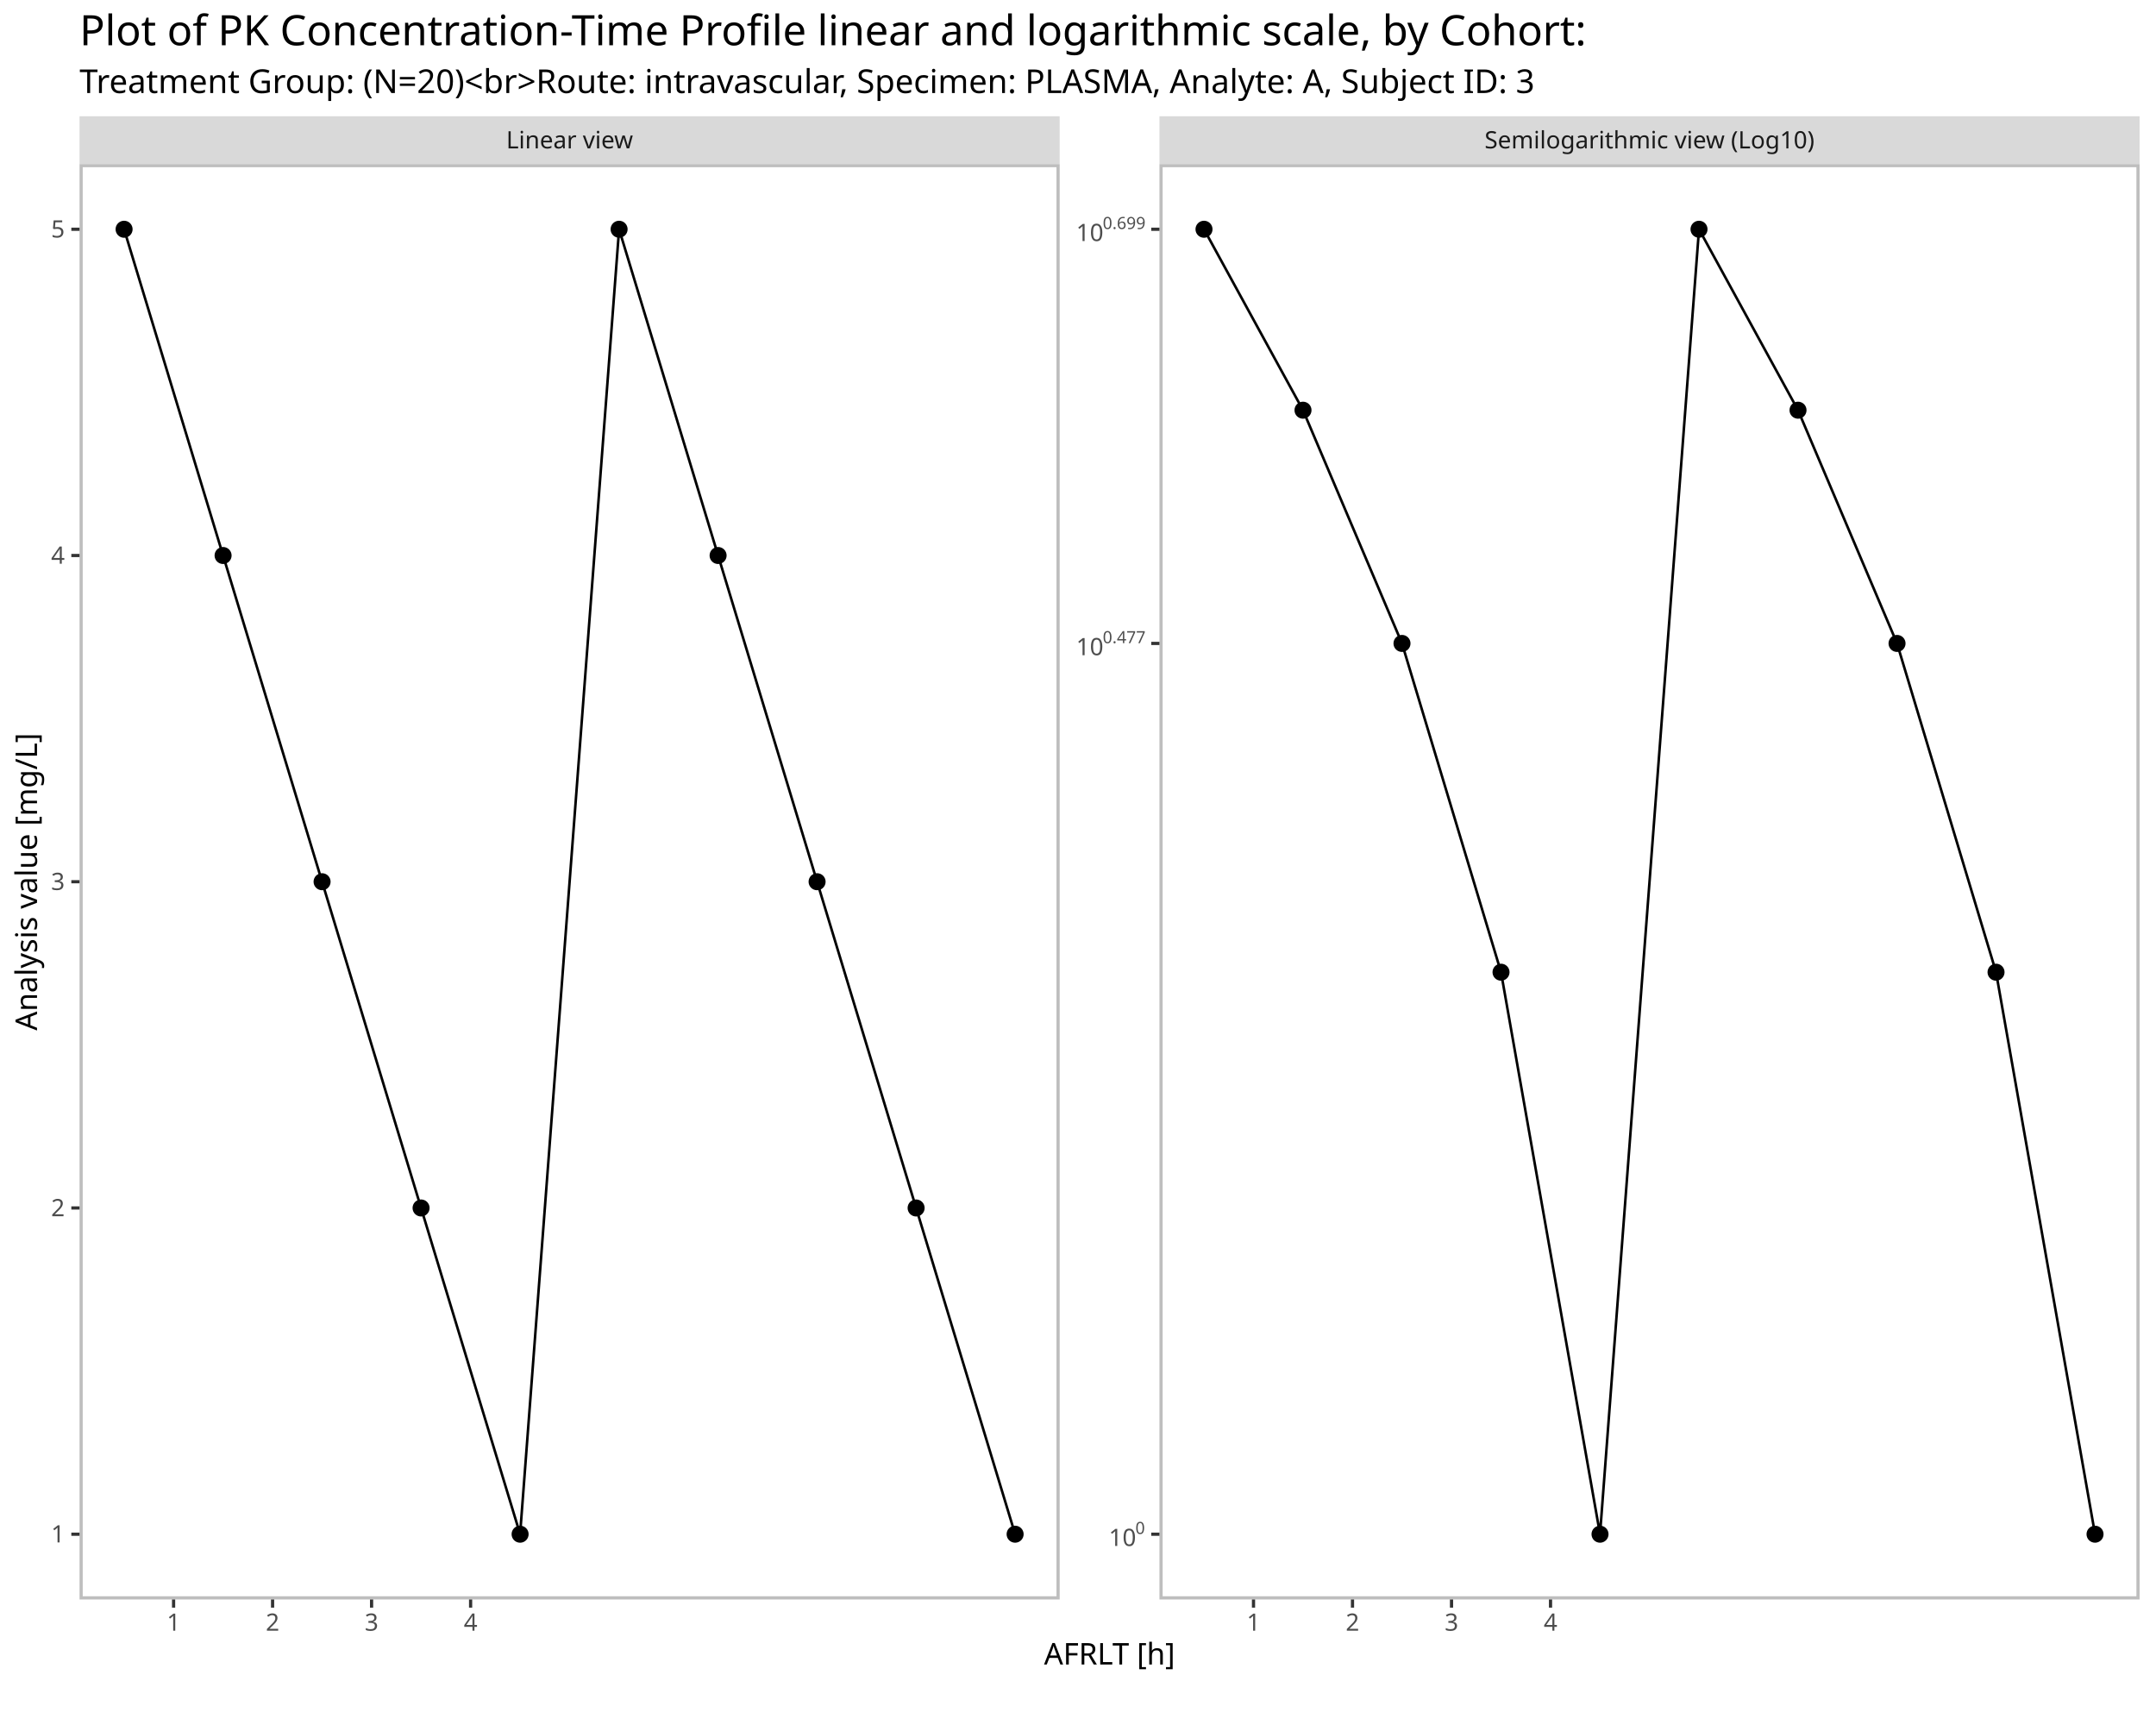
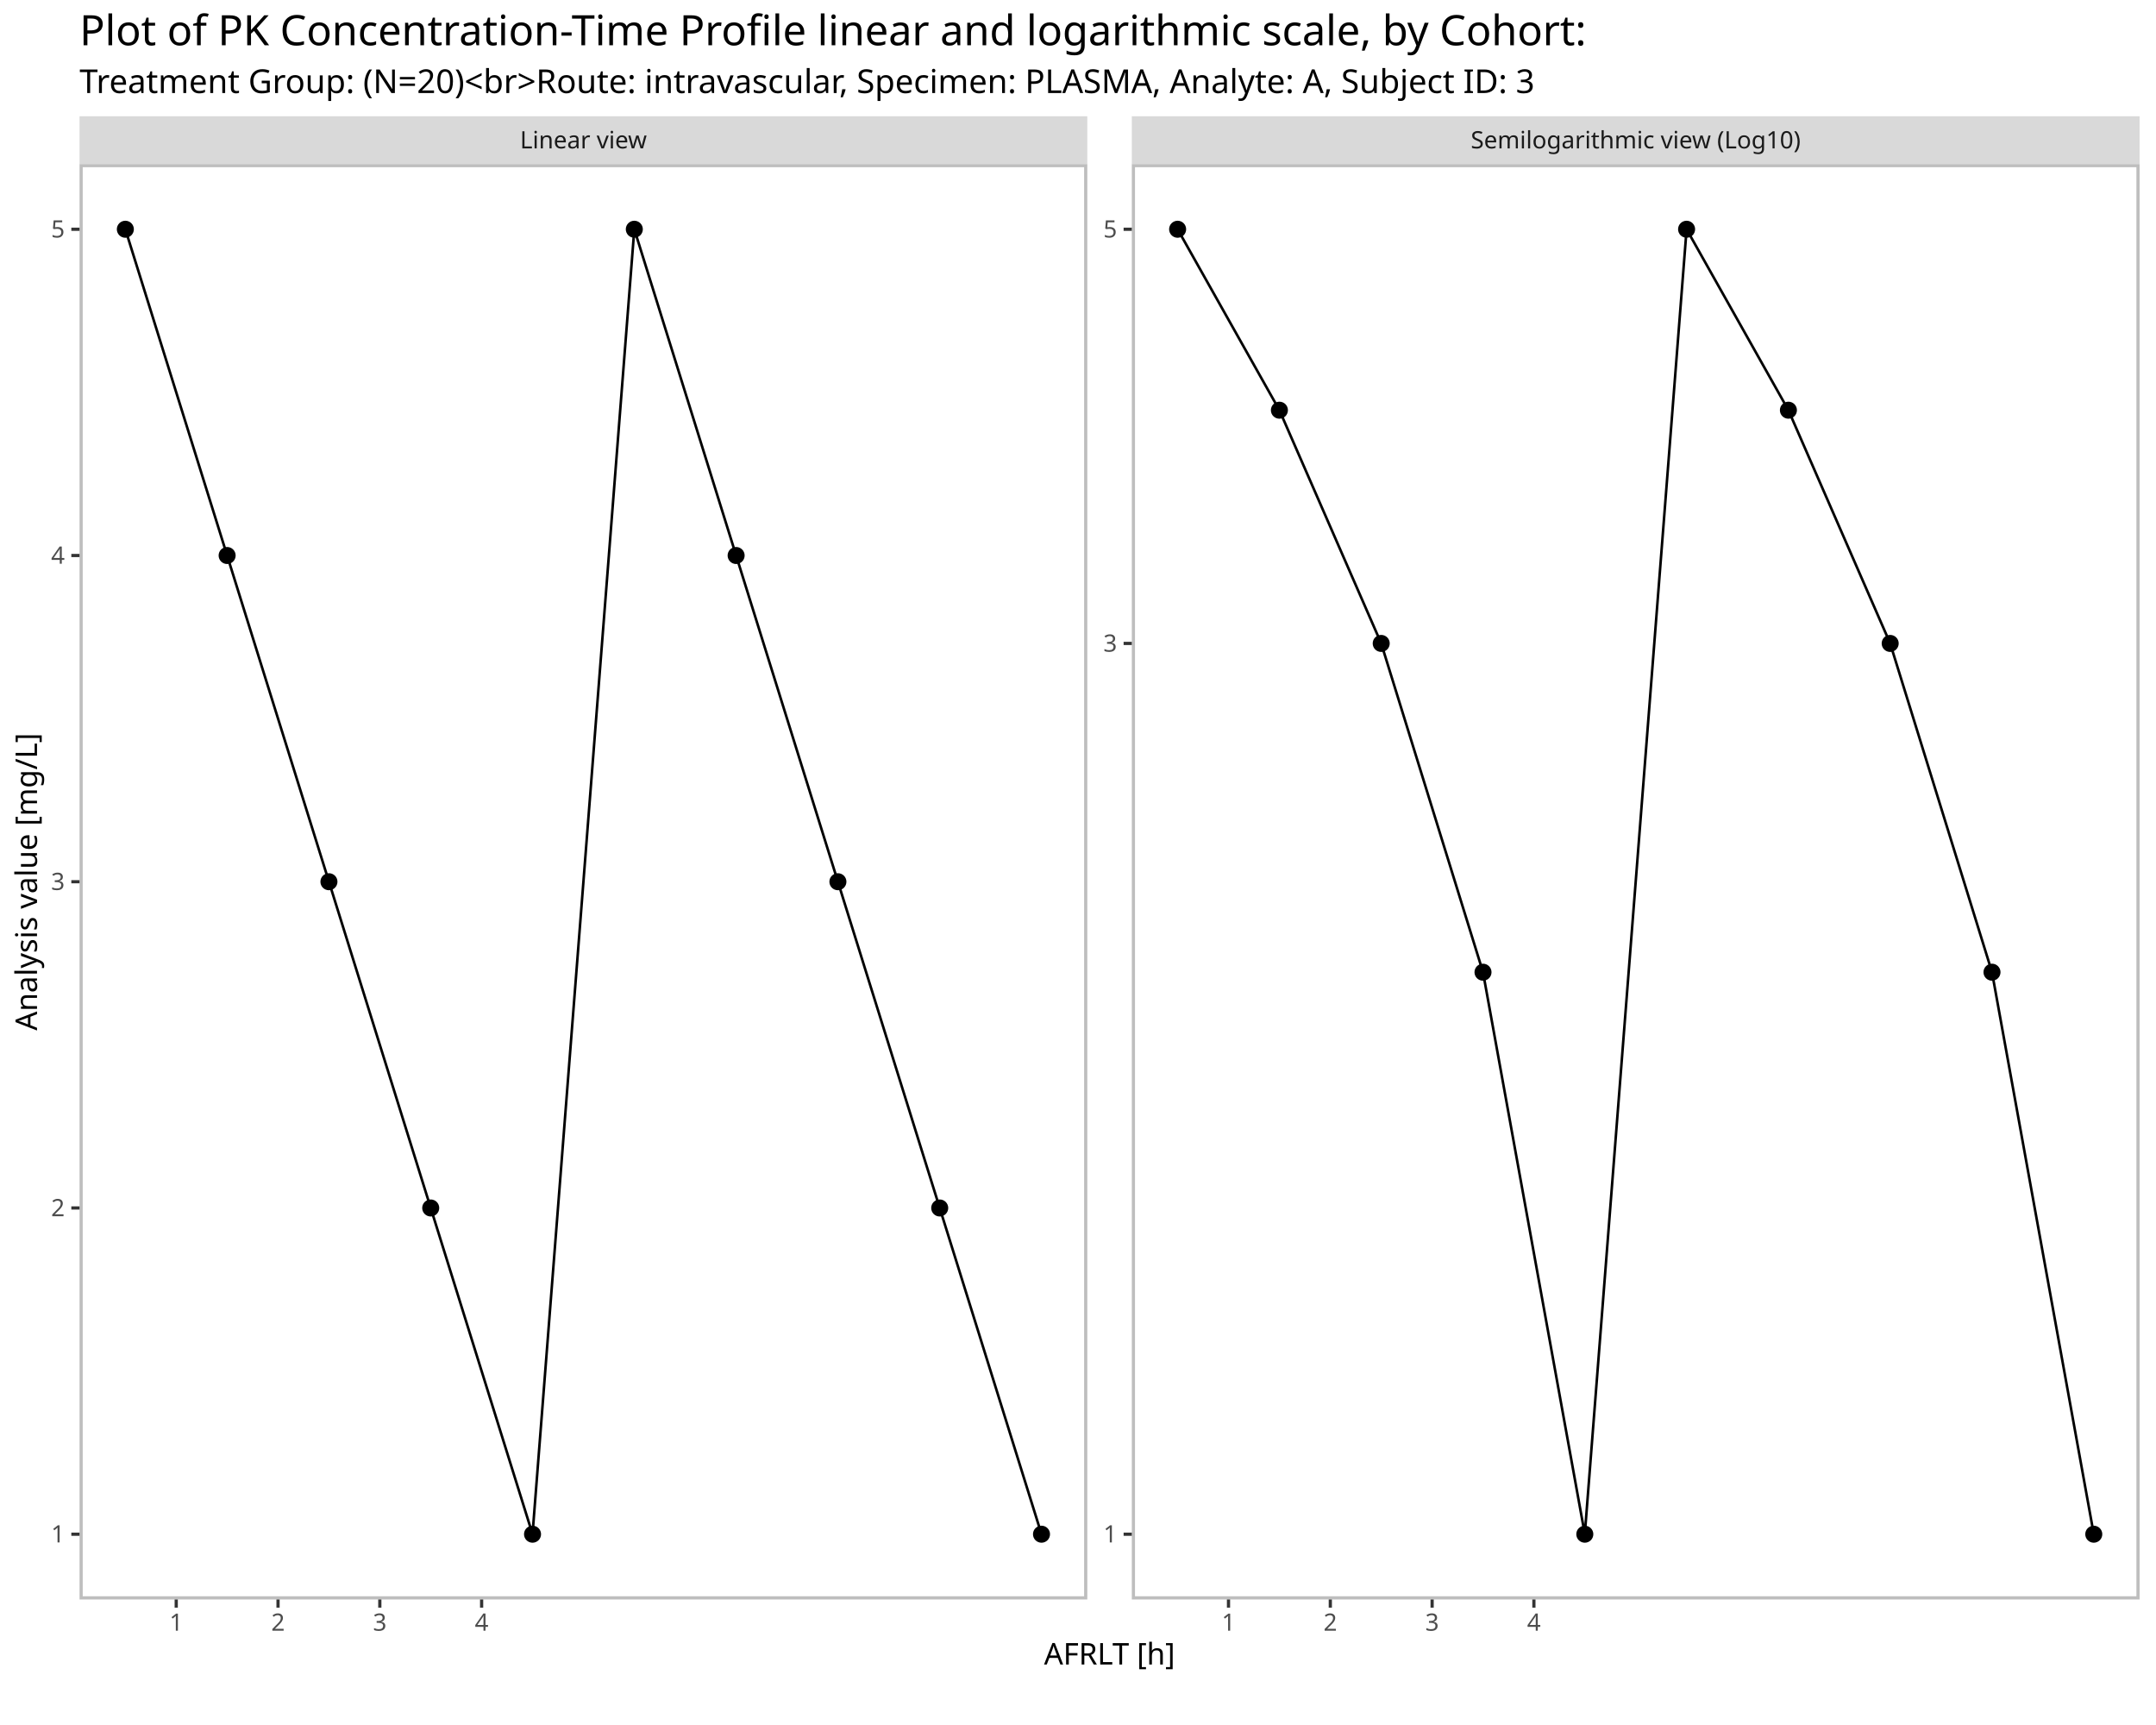
<svg xmlns="http://www.w3.org/2000/svg" class="svglite" data-engine-version="2.0" width="720.00pt" height="576.00pt" viewBox="0 0 720.00 576.00">
  <defs>
    <style type="text/css">
    .svglite line, .svglite polyline, .svglite polygon, .svglite path, .svglite rect, .svglite circle {
      fill: none;
      stroke: #000000;
      stroke-linecap: round;
      stroke-linejoin: round;
      stroke-miterlimit: 10.00;
    }
  </style>
  </defs>
  <rect width="100%" height="100%" style="stroke: none; fill: #FFFFFF;" />
  <defs>
    <clipPath id="cpMC4wMHw3MjAuMDB8MC4wMHw1NzYuMDA=">
      <rect x="0.00" y="0.00" width="720.00" height="576.00" />
    </clipPath>
  </defs>
  <g clip-path="url(#cpMC4wMHw3MjAuMDB8MC4wMHw1NzYuMDA=)">
-     <rect x="0.00" y="0.00" width="720.00" height="576.00" style="stroke-width: 1.07; stroke: #FFFFFF; fill: #FFFFFF;" />
+     <rect x="0" y="0.00" width="720.00" height="576.00" style="stroke-width: 1.07; stroke: #FFFFFF; fill: #FFFFFF;" />
  </g>
  <defs>
-     <clipPath id="cpMjYuNTZ8MzUzLjg4fDU0Ljc3fDUzNC4wOA==">
-       <rect x="26.56" y="54.77" width="327.32" height="479.31" />
+     <clipPath id="cpMjYuNTZ8MzYzLjExfDU0Ljc3fDUzNC4wOA==">
+       <rect x="26.56" y="54.77" width="336.55" height="479.31" />
    </clipPath>
  </defs>
-   <g clip-path="url(#cpMjYuNTZ8MzUzLjg4fDU0Ljc3fDUzNC4wOA==)">
-     <polyline points="41.44,76.55 74.50,185.49 107.56,294.42 140.62,403.36 173.69,512.29 206.75,76.55 239.81,185.49 272.87,294.42 305.94,403.36 339.00,512.29 " style="stroke-width: 0.85; stroke-linecap: butt;" />
-     <circle cx="41.44" cy="76.55" r="2.49" style="stroke-width: 0.71; fill: #000000;" />
-     <circle cx="74.50" cy="185.49" r="2.49" style="stroke-width: 0.71; fill: #000000;" />
-     <circle cx="107.56" cy="294.42" r="2.49" style="stroke-width: 0.71; fill: #000000;" />
-     <circle cx="140.62" cy="403.36" r="2.49" style="stroke-width: 0.71; fill: #000000;" />
-     <circle cx="173.69" cy="512.29" r="2.49" style="stroke-width: 0.71; fill: #000000;" />
-     <circle cx="206.75" cy="76.55" r="2.49" style="stroke-width: 0.71; fill: #000000;" />
-     <circle cx="239.81" cy="185.49" r="2.49" style="stroke-width: 0.71; fill: #000000;" />
-     <circle cx="272.87" cy="294.42" r="2.49" style="stroke-width: 0.71; fill: #000000;" />
-     <circle cx="305.94" cy="403.36" r="2.49" style="stroke-width: 0.71; fill: #000000;" />
-     <circle cx="339.00" cy="512.29" r="2.49" style="stroke-width: 0.71; fill: #000000;" />
-     <rect x="26.56" y="54.77" width="327.32" height="479.31" style="stroke-width: 2.13; stroke: #BEBEBE;" />
+   <g clip-path="url(#cpMjYuNTZ8MzYzLjExfDU0Ljc3fDUzNC4wOA==)">
+     <polyline points="41.86,76.55 75.85,185.49 109.85,294.42 143.84,403.36 177.84,512.29 211.83,76.55 245.83,185.49 279.82,294.42 313.82,403.36 347.81,512.29 " style="stroke-width: 0.85; stroke-linecap: butt;" />
+     <circle cx="41.86" cy="76.55" r="2.49" style="stroke-width: 0.71; fill: #000000;" />
+     <circle cx="75.85" cy="185.49" r="2.49" style="stroke-width: 0.71; fill: #000000;" />
+     <circle cx="109.85" cy="294.42" r="2.49" style="stroke-width: 0.71; fill: #000000;" />
+     <circle cx="143.84" cy="403.36" r="2.49" style="stroke-width: 0.71; fill: #000000;" />
+     <circle cx="177.84" cy="512.29" r="2.49" style="stroke-width: 0.71; fill: #000000;" />
+     <circle cx="211.83" cy="76.55" r="2.49" style="stroke-width: 0.71; fill: #000000;" />
+     <circle cx="245.83" cy="185.49" r="2.49" style="stroke-width: 0.71; fill: #000000;" />
+     <circle cx="279.82" cy="294.42" r="2.49" style="stroke-width: 0.71; fill: #000000;" />
+     <circle cx="313.82" cy="403.36" r="2.49" style="stroke-width: 0.71; fill: #000000;" />
+     <circle cx="347.81" cy="512.29" r="2.49" style="stroke-width: 0.71; fill: #000000;" />
+     <rect x="26.56" y="54.77" width="336.55" height="479.31" style="stroke-width: 2.13; stroke: #BEBEBE;" />
  </g>
  <g clip-path="url(#cpMC4wMHw3MjAuMDB8MC4wMHw1NzYuMDA=)">
</g>
  <defs>
-     <clipPath id="cpMzg3LjIwfDcxNC41Mnw1NC43N3w1MzQuMDg=">
-       <rect x="387.20" y="54.77" width="327.32" height="479.31" />
+     <clipPath id="cpMzc3Ljk3fDcxNC41Mnw1NC43N3w1MzQuMDg=">
+       <rect x="377.97" y="54.77" width="336.55" height="479.31" />
    </clipPath>
  </defs>
-   <g clip-path="url(#cpMzg3LjIwfDcxNC41Mnw1NC43N3w1MzQuMDg=)">
-     <polyline points="402.08,76.55 435.14,136.97 468.20,214.85 501.27,324.63 534.33,512.29 567.39,76.55 600.45,136.97 633.52,214.85 666.58,324.63 699.64,512.29 " style="stroke-width: 0.85; stroke-linecap: butt;" />
-     <circle cx="402.08" cy="76.55" r="2.49" style="stroke-width: 0.71; fill: #000000;" />
-     <circle cx="435.14" cy="136.97" r="2.49" style="stroke-width: 0.71; fill: #000000;" />
-     <circle cx="468.20" cy="214.85" r="2.49" style="stroke-width: 0.71; fill: #000000;" />
-     <circle cx="501.27" cy="324.63" r="2.49" style="stroke-width: 0.71; fill: #000000;" />
-     <circle cx="534.33" cy="512.29" r="2.49" style="stroke-width: 0.71; fill: #000000;" />
-     <circle cx="567.39" cy="76.55" r="2.49" style="stroke-width: 0.71; fill: #000000;" />
-     <circle cx="600.45" cy="136.97" r="2.49" style="stroke-width: 0.71; fill: #000000;" />
-     <circle cx="633.52" cy="214.85" r="2.49" style="stroke-width: 0.71; fill: #000000;" />
-     <circle cx="666.58" cy="324.63" r="2.49" style="stroke-width: 0.71; fill: #000000;" />
-     <circle cx="699.64" cy="512.29" r="2.49" style="stroke-width: 0.71; fill: #000000;" />
-     <rect x="387.20" y="54.77" width="327.32" height="479.31" style="stroke-width: 2.13; stroke: #BEBEBE;" />
+   <g clip-path="url(#cpMzc3Ljk3fDcxNC41Mnw1NC43N3w1MzQuMDg=)">
+     <polyline points="393.27,76.55 427.26,136.97 461.26,214.85 495.25,324.63 529.25,512.29 563.24,76.55 597.24,136.97 631.23,214.85 665.23,324.63 699.22,512.29 " style="stroke-width: 0.85; stroke-linecap: butt;" />
+     <circle cx="393.27" cy="76.55" r="2.49" style="stroke-width: 0.71; fill: #000000;" />
+     <circle cx="427.26" cy="136.97" r="2.49" style="stroke-width: 0.71; fill: #000000;" />
+     <circle cx="461.26" cy="214.85" r="2.49" style="stroke-width: 0.71; fill: #000000;" />
+     <circle cx="495.25" cy="324.63" r="2.49" style="stroke-width: 0.71; fill: #000000;" />
+     <circle cx="529.25" cy="512.29" r="2.49" style="stroke-width: 0.71; fill: #000000;" />
+     <circle cx="563.24" cy="76.55" r="2.49" style="stroke-width: 0.71; fill: #000000;" />
+     <circle cx="597.24" cy="136.97" r="2.49" style="stroke-width: 0.71; fill: #000000;" />
+     <circle cx="631.23" cy="214.85" r="2.49" style="stroke-width: 0.71; fill: #000000;" />
+     <circle cx="665.23" cy="324.63" r="2.49" style="stroke-width: 0.71; fill: #000000;" />
+     <circle cx="699.22" cy="512.29" r="2.49" style="stroke-width: 0.71; fill: #000000;" />
+     <rect x="377.97" y="54.77" width="336.55" height="479.31" style="stroke-width: 2.13; stroke: #BEBEBE;" />
  </g>
  <g clip-path="url(#cpMC4wMHw3MjAuMDB8MC4wMHw1NzYuMDA=)">
</g>
  <defs>
-     <clipPath id="cpMjYuNTZ8MzUzLjg4fDM4LjgzfDU0Ljc3">
-       <rect x="26.56" y="38.83" width="327.32" height="15.93" />
+     <clipPath id="cpMjYuNTZ8MzYzLjExfDM4LjgzfDU0Ljc3">
+       <rect x="26.56" y="38.83" width="336.55" height="15.93" />
    </clipPath>
  </defs>
-   <g clip-path="url(#cpMjYuNTZ8MzUzLjg4fDM4LjgzfDU0Ljc3)">
-     <rect x="26.56" y="38.83" width="327.32" height="15.93" style="stroke-width: 1.07; stroke: none; fill: #D9D9D9;" />
-     <text x="190.22" y="49.55" text-anchor="middle" style="font-size: 8.00px; fill: #1A1A1A; font-family: sans;" textLength="40.47px" lengthAdjust="spacingAndGlyphs">Linear view</text>
+   <g clip-path="url(#cpMjYuNTZ8MzYzLjExfDM4LjgzfDU0Ljc3)">
+     <rect x="26.56" y="38.83" width="336.55" height="15.93" style="stroke-width: 1.07; stroke: none; fill: #D9D9D9;" />
+     <text x="194.83" y="49.55" text-anchor="middle" style="font-size: 8.00px; fill: #1A1A1A; font-family: sans;" textLength="40.47px" lengthAdjust="spacingAndGlyphs">Linear view</text>
  </g>
  <g clip-path="url(#cpMC4wMHw3MjAuMDB8MC4wMHw1NzYuMDA=)">
</g>
  <defs>
-     <clipPath id="cpMzg3LjIwfDcxNC41MnwzOC44M3w1NC43Nw==">
-       <rect x="387.20" y="38.83" width="327.32" height="15.93" />
+     <clipPath id="cpMzc3Ljk3fDcxNC41MnwzOC44M3w1NC43Nw==">
+       <rect x="377.97" y="38.83" width="336.55" height="15.93" />
    </clipPath>
  </defs>
-   <g clip-path="url(#cpMzg3LjIwfDcxNC41MnwzOC44M3w1NC43Nw==)">
-     <rect x="387.20" y="38.83" width="327.32" height="15.93" style="stroke-width: 1.07; stroke: none; fill: #D9D9D9;" />
-     <text x="550.86" y="49.55" text-anchor="middle" style="font-size: 8.00px; fill: #1A1A1A; font-family: sans;" textLength="104.94px" lengthAdjust="spacingAndGlyphs">Semilogarithmic view (Log10)</text>
+   <g clip-path="url(#cpMzc3Ljk3fDcxNC41MnwzOC44M3w1NC43Nw==)">
+     <rect x="377.97" y="38.83" width="336.55" height="15.93" style="stroke-width: 1.07; stroke: none; fill: #D9D9D9;" />
+     <text x="546.25" y="49.55" text-anchor="middle" style="font-size: 8.00px; fill: #1A1A1A; font-family: sans;" textLength="104.94px" lengthAdjust="spacingAndGlyphs">Semilogarithmic view (Log10)</text>
  </g>
  <g clip-path="url(#cpMC4wMHw3MjAuMDB8MC4wMHw1NzYuMDA=)">
-     <polyline points="57.97,536.82 57.97,534.08 " style="stroke-width: 1.07; stroke: #333333; stroke-linecap: butt;" />
-     <polyline points="91.03,536.82 91.03,534.08 " style="stroke-width: 1.07; stroke: #333333; stroke-linecap: butt;" />
-     <polyline points="124.09,536.82 124.09,534.08 " style="stroke-width: 1.07; stroke: #333333; stroke-linecap: butt;" />
-     <polyline points="157.16,536.82 157.16,534.08 " style="stroke-width: 1.07; stroke: #333333; stroke-linecap: butt;" />
-     <text x="57.97" y="544.52" text-anchor="middle" style="font-size: 8.00px; fill: #4D4D4D; font-family: sans;" textLength="4.45px" lengthAdjust="spacingAndGlyphs">1</text>
-     <text x="91.03" y="544.52" text-anchor="middle" style="font-size: 8.00px; fill: #4D4D4D; font-family: sans;" textLength="4.45px" lengthAdjust="spacingAndGlyphs">2</text>
-     <text x="124.09" y="544.52" text-anchor="middle" style="font-size: 8.00px; fill: #4D4D4D; font-family: sans;" textLength="4.45px" lengthAdjust="spacingAndGlyphs">3</text>
-     <text x="157.16" y="544.52" text-anchor="middle" style="font-size: 8.00px; fill: #4D4D4D; font-family: sans;" textLength="4.45px" lengthAdjust="spacingAndGlyphs">4</text>
-     <polyline points="418.61,536.82 418.61,534.08 " style="stroke-width: 1.07; stroke: #333333; stroke-linecap: butt;" />
-     <polyline points="451.67,536.82 451.67,534.08 " style="stroke-width: 1.07; stroke: #333333; stroke-linecap: butt;" />
-     <polyline points="484.74,536.82 484.74,534.08 " style="stroke-width: 1.07; stroke: #333333; stroke-linecap: butt;" />
-     <polyline points="517.80,536.82 517.80,534.08 " style="stroke-width: 1.07; stroke: #333333; stroke-linecap: butt;" />
-     <text x="418.61" y="544.52" text-anchor="middle" style="font-size: 8.00px; fill: #4D4D4D; font-family: sans;" textLength="4.45px" lengthAdjust="spacingAndGlyphs">1</text>
-     <text x="451.67" y="544.52" text-anchor="middle" style="font-size: 8.00px; fill: #4D4D4D; font-family: sans;" textLength="4.45px" lengthAdjust="spacingAndGlyphs">2</text>
-     <text x="484.74" y="544.52" text-anchor="middle" style="font-size: 8.00px; fill: #4D4D4D; font-family: sans;" textLength="4.45px" lengthAdjust="spacingAndGlyphs">3</text>
-     <text x="517.80" y="544.52" text-anchor="middle" style="font-size: 8.00px; fill: #4D4D4D; font-family: sans;" textLength="4.45px" lengthAdjust="spacingAndGlyphs">4</text>
-     <text x="370.26" y="516.22" style="font-size: 8.00px; fill: #4D4D4D; font-family: sans;" textLength="8.90px" lengthAdjust="spacingAndGlyphs">10</text>
-     <text x="379.16" y="512.20" style="font-size: 5.60px; fill: #4D4D4D; font-family: sans;" textLength="3.11px" lengthAdjust="spacingAndGlyphs">0</text>
-     <text x="359.36" y="218.78" style="font-size: 8.00px; fill: #4D4D4D; font-family: sans;" textLength="8.90px" lengthAdjust="spacingAndGlyphs">10</text>
-     <text x="368.26" y="214.76" style="font-size: 5.60px; fill: #4D4D4D; font-family: sans;" textLength="14.01px" lengthAdjust="spacingAndGlyphs">0.477</text>
-     <text x="359.36" y="80.48" style="font-size: 8.00px; fill: #4D4D4D; font-family: sans;" textLength="8.90px" lengthAdjust="spacingAndGlyphs">10</text>
-     <text x="368.26" y="76.46" style="font-size: 5.60px; fill: #4D4D4D; font-family: sans;" textLength="14.01px" lengthAdjust="spacingAndGlyphs">0.699</text>
-     <polyline points="384.46,512.29 387.20,512.29 " style="stroke-width: 1.07; stroke: #333333; stroke-linecap: butt;" />
-     <polyline points="384.46,214.85 387.20,214.85 " style="stroke-width: 1.07; stroke: #333333; stroke-linecap: butt;" />
-     <polyline points="384.46,76.55 387.20,76.55 " style="stroke-width: 1.07; stroke: #333333; stroke-linecap: butt;" />
+     <polyline points="58.85,536.82 58.85,534.08 " style="stroke-width: 1.07; stroke: #333333; stroke-linecap: butt;" />
+     <polyline points="92.85,536.82 92.85,534.08 " style="stroke-width: 1.07; stroke: #333333; stroke-linecap: butt;" />
+     <polyline points="126.84,536.82 126.84,534.08 " style="stroke-width: 1.07; stroke: #333333; stroke-linecap: butt;" />
+     <polyline points="160.84,536.82 160.84,534.08 " style="stroke-width: 1.07; stroke: #333333; stroke-linecap: butt;" />
+     <text x="58.85" y="544.52" text-anchor="middle" style="font-size: 8.00px; fill: #4D4D4D; font-family: sans;" textLength="4.45px" lengthAdjust="spacingAndGlyphs">1</text>
+     <text x="92.85" y="544.52" text-anchor="middle" style="font-size: 8.00px; fill: #4D4D4D; font-family: sans;" textLength="4.45px" lengthAdjust="spacingAndGlyphs">2</text>
+     <text x="126.84" y="544.52" text-anchor="middle" style="font-size: 8.00px; fill: #4D4D4D; font-family: sans;" textLength="4.45px" lengthAdjust="spacingAndGlyphs">3</text>
+     <text x="160.84" y="544.52" text-anchor="middle" style="font-size: 8.00px; fill: #4D4D4D; font-family: sans;" textLength="4.45px" lengthAdjust="spacingAndGlyphs">4</text>
+     <polyline points="410.26,536.82 410.26,534.08 " style="stroke-width: 1.07; stroke: #333333; stroke-linecap: butt;" />
+     <polyline points="444.26,536.82 444.26,534.08 " style="stroke-width: 1.07; stroke: #333333; stroke-linecap: butt;" />
+     <polyline points="478.26,536.82 478.26,534.08 " style="stroke-width: 1.07; stroke: #333333; stroke-linecap: butt;" />
+     <polyline points="512.25,536.82 512.25,534.08 " style="stroke-width: 1.07; stroke: #333333; stroke-linecap: butt;" />
+     <text x="410.26" y="544.52" text-anchor="middle" style="font-size: 8.00px; fill: #4D4D4D; font-family: sans;" textLength="4.45px" lengthAdjust="spacingAndGlyphs">1</text>
+     <text x="444.26" y="544.52" text-anchor="middle" style="font-size: 8.00px; fill: #4D4D4D; font-family: sans;" textLength="4.45px" lengthAdjust="spacingAndGlyphs">2</text>
+     <text x="478.26" y="544.52" text-anchor="middle" style="font-size: 8.00px; fill: #4D4D4D; font-family: sans;" textLength="4.45px" lengthAdjust="spacingAndGlyphs">3</text>
+     <text x="512.25" y="544.52" text-anchor="middle" style="font-size: 8.00px; fill: #4D4D4D; font-family: sans;" textLength="4.45px" lengthAdjust="spacingAndGlyphs">4</text>
+     <text x="373.04" y="515.04" text-anchor="end" style="font-size: 8.00px; fill: #4D4D4D; font-family: sans;" textLength="4.45px" lengthAdjust="spacingAndGlyphs">1</text>
+     <text x="373.04" y="217.61" text-anchor="end" style="font-size: 8.00px; fill: #4D4D4D; font-family: sans;" textLength="4.45px" lengthAdjust="spacingAndGlyphs">3</text>
+     <text x="373.04" y="79.31" text-anchor="end" style="font-size: 8.00px; fill: #4D4D4D; font-family: sans;" textLength="4.45px" lengthAdjust="spacingAndGlyphs">5</text>
+     <polyline points="375.23,512.29 377.97,512.29 " style="stroke-width: 1.07; stroke: #333333; stroke-linecap: butt;" />
+     <polyline points="375.23,214.85 377.97,214.85 " style="stroke-width: 1.07; stroke: #333333; stroke-linecap: butt;" />
+     <polyline points="375.23,76.55 377.97,76.55 " style="stroke-width: 1.07; stroke: #333333; stroke-linecap: butt;" />
    <text x="21.63" y="515.04" text-anchor="end" style="font-size: 8.00px; fill: #4D4D4D; font-family: sans;" textLength="4.45px" lengthAdjust="spacingAndGlyphs">1</text>
    <text x="21.63" y="406.11" text-anchor="end" style="font-size: 8.00px; fill: #4D4D4D; font-family: sans;" textLength="4.45px" lengthAdjust="spacingAndGlyphs">2</text>
    <text x="21.63" y="297.18" text-anchor="end" style="font-size: 8.00px; fill: #4D4D4D; font-family: sans;" textLength="4.45px" lengthAdjust="spacingAndGlyphs">3</text>
    <text x="21.63" y="188.24" text-anchor="end" style="font-size: 8.00px; fill: #4D4D4D; font-family: sans;" textLength="4.45px" lengthAdjust="spacingAndGlyphs">4</text>
    <text x="21.63" y="79.31" text-anchor="end" style="font-size: 8.00px; fill: #4D4D4D; font-family: sans;" textLength="4.45px" lengthAdjust="spacingAndGlyphs">5</text>
    <polyline points="23.82,512.29 26.56,512.29 " style="stroke-width: 1.07; stroke: #333333; stroke-linecap: butt;" />
    <polyline points="23.82,403.36 26.56,403.36 " style="stroke-width: 1.07; stroke: #333333; stroke-linecap: butt;" />
    <polyline points="23.82,294.42 26.56,294.42 " style="stroke-width: 1.07; stroke: #333333; stroke-linecap: butt;" />
    <polyline points="23.82,185.49 26.56,185.49 " style="stroke-width: 1.07; stroke: #333333; stroke-linecap: butt;" />
    <polyline points="23.82,76.55 26.56,76.55 " style="stroke-width: 1.07; stroke: #333333; stroke-linecap: butt;" />
    <text x="370.54" y="555.80" text-anchor="middle" style="font-size: 10.00px; font-family: sans;" textLength="45.57px" lengthAdjust="spacingAndGlyphs">AFRLT [h]</text>
    <text transform="translate(12.36,294.42) rotate(-90)" text-anchor="middle" style="font-size: 10.00px; font-family: sans;" textLength="94.51px" lengthAdjust="spacingAndGlyphs">Analysis value [mg/L]</text>
    <text x="26.56" y="31.07" style="font-size: 11.00px; font-family: sans;" textLength="478.49px" lengthAdjust="spacingAndGlyphs">Treatment Group:  (N=20)&lt;br&gt;Route: intravascular, Specimen: PLASMA, Analyte: A, Subject ID: 3</text>
    <text x="26.56" y="15.11" style="font-size: 14.00px; font-family: sans;" textLength="482.48px" lengthAdjust="spacingAndGlyphs">Plot of PK Concentration-Time Profile linear and logarithmic scale, by Cohort: </text>
  </g>
</svg>
